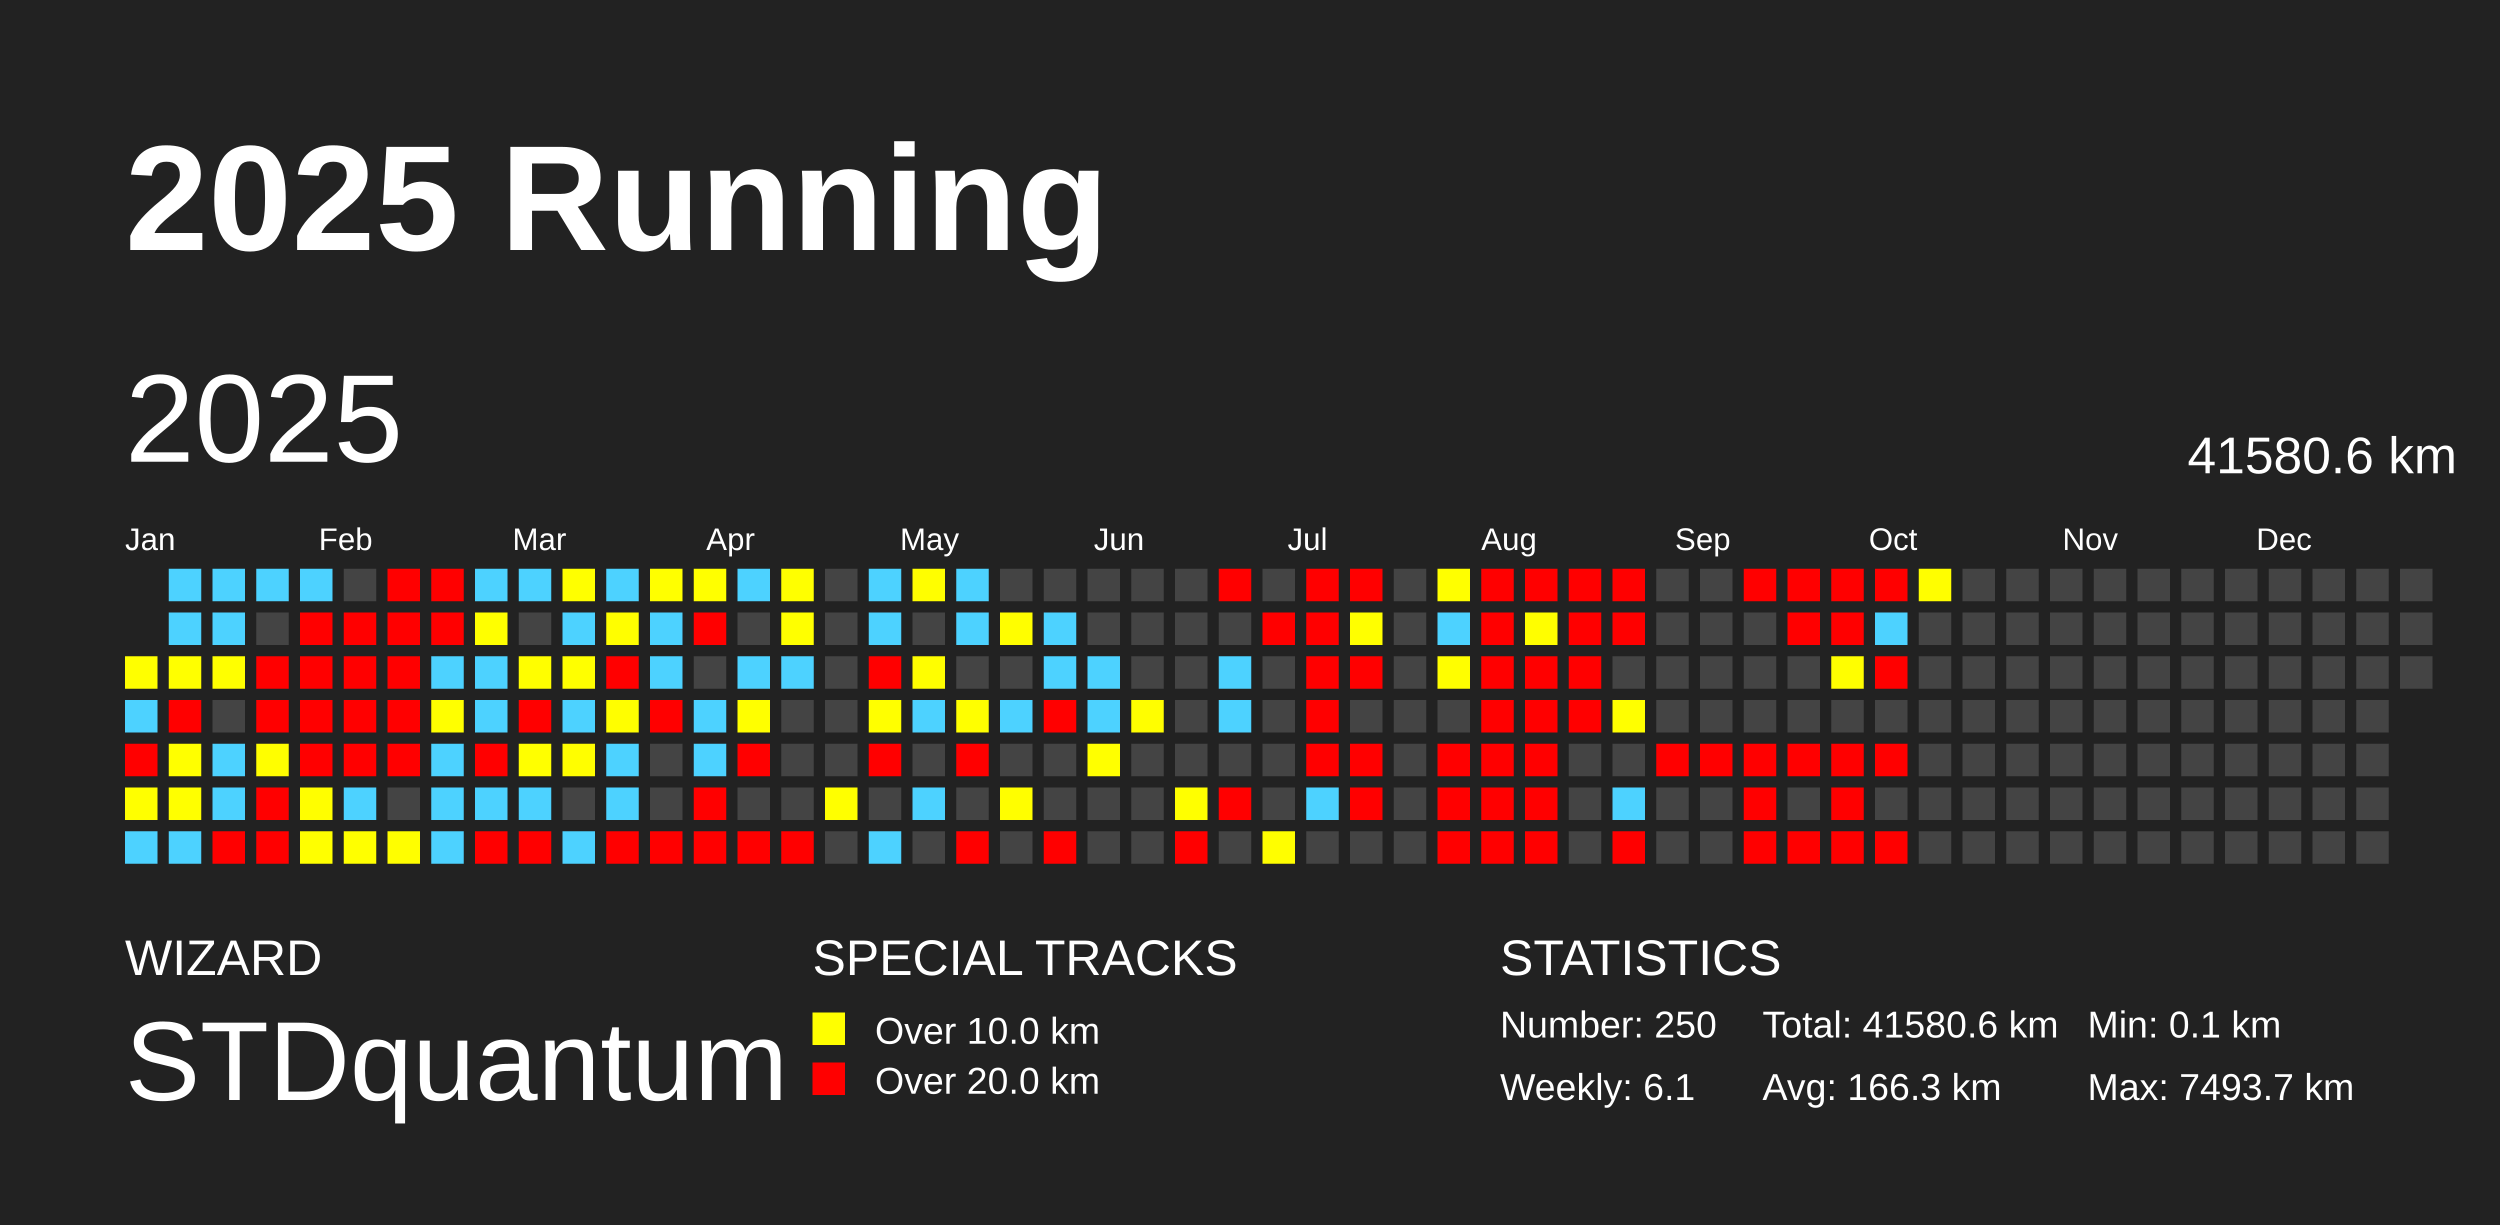
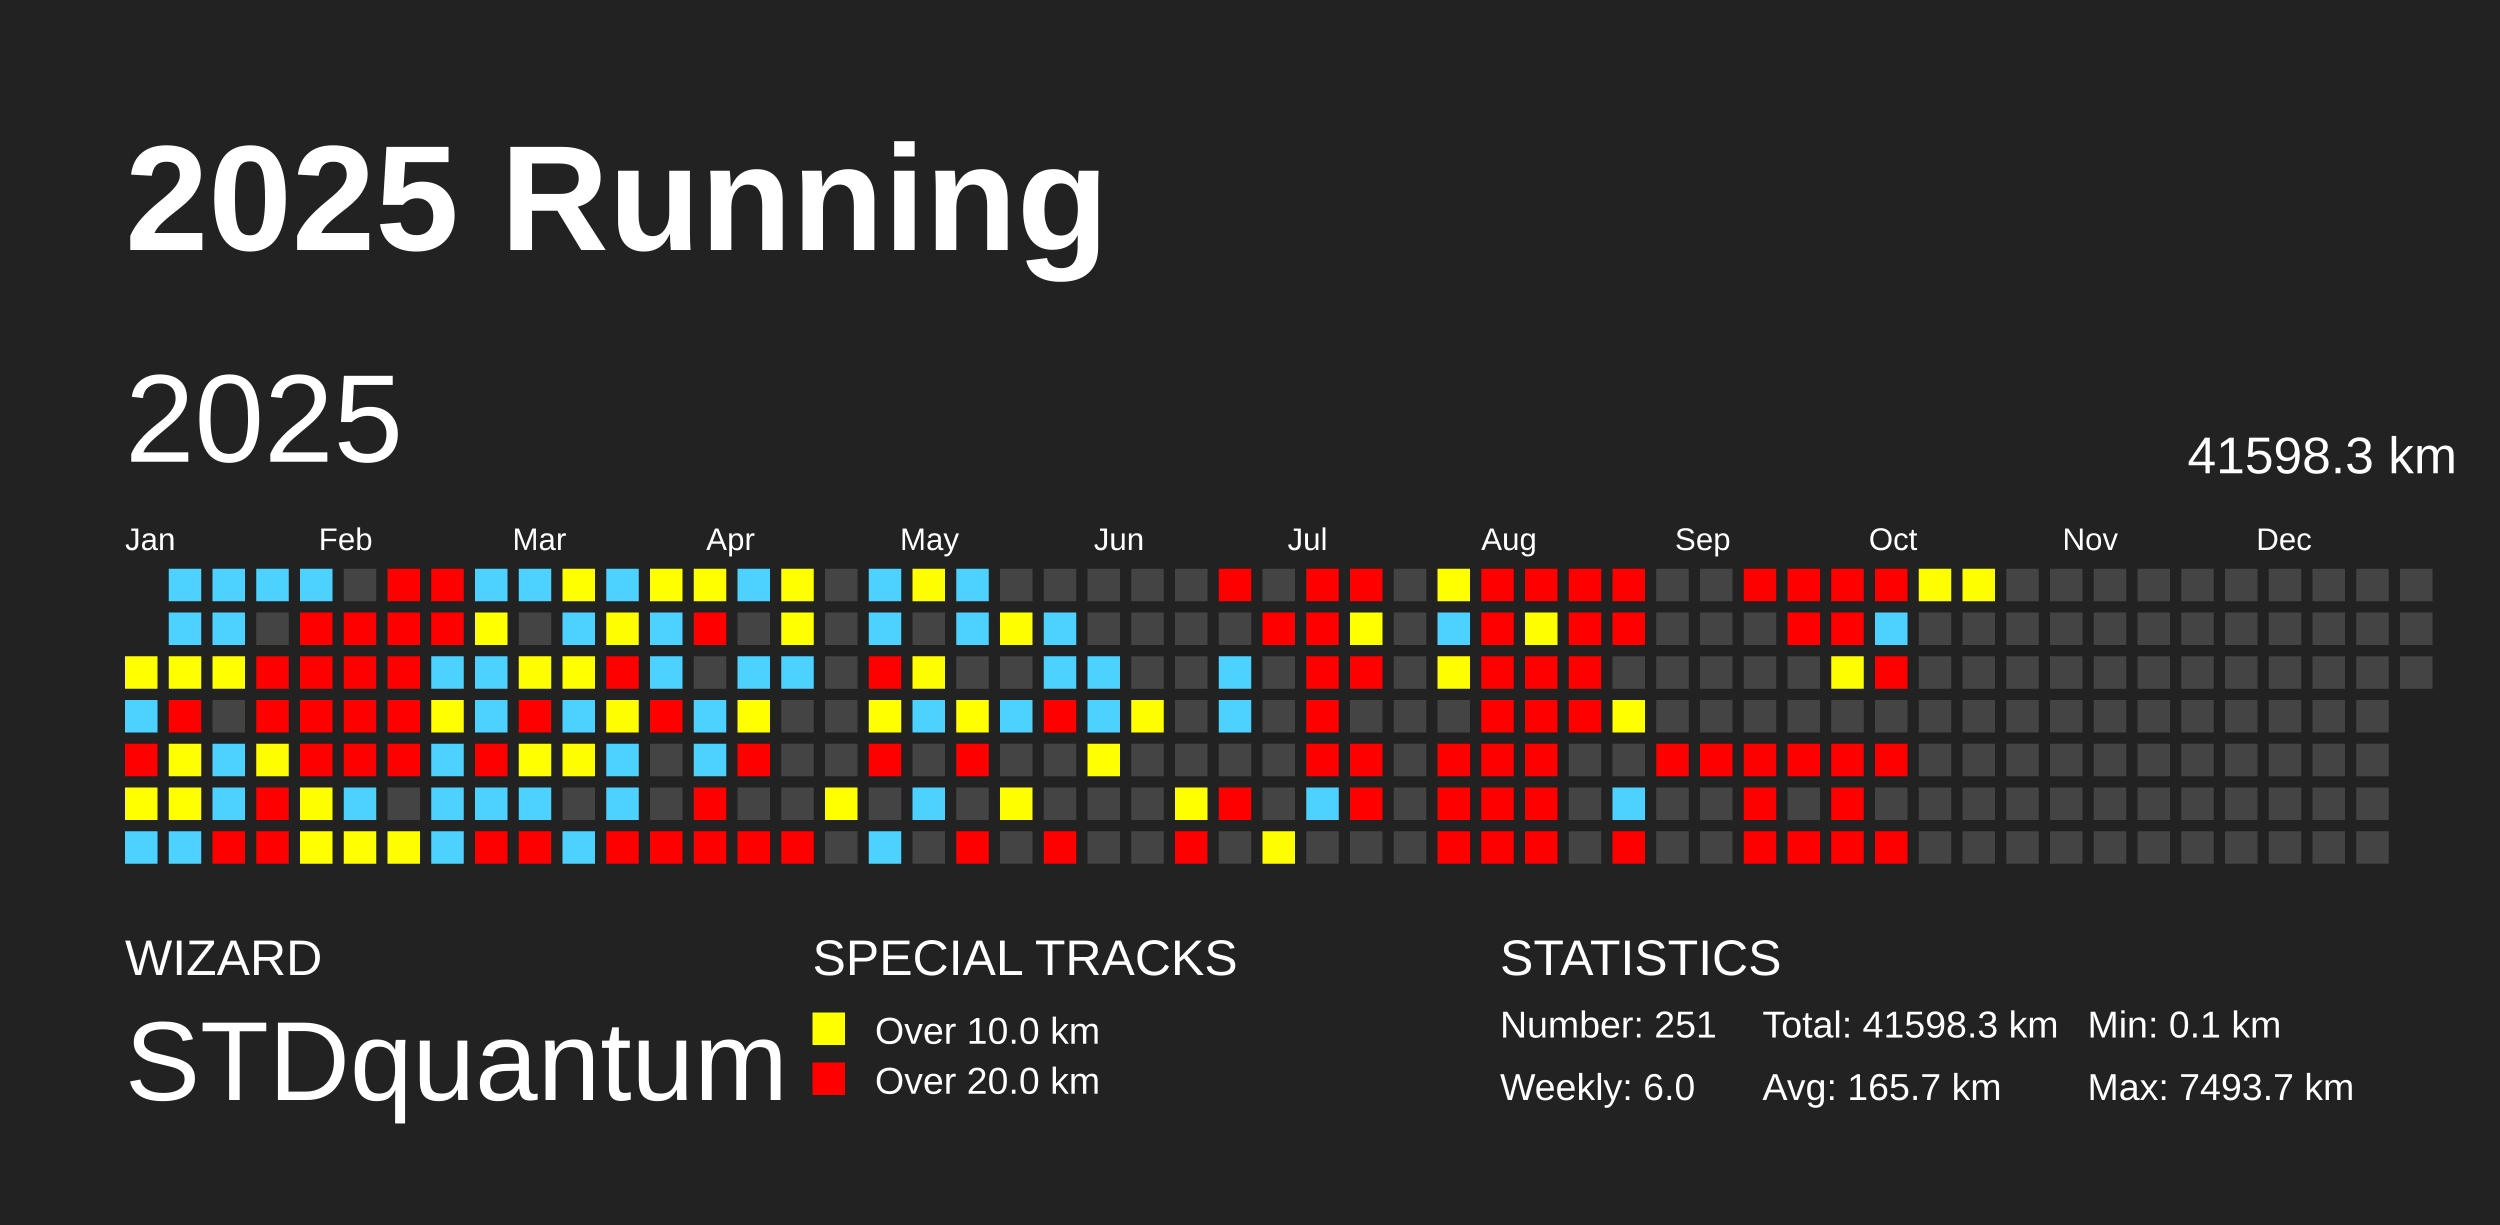
<svg xmlns="http://www.w3.org/2000/svg" baseProfile="full" height="98mm" version="1.1" viewBox="0,0,200,98" width="200mm">
  <defs />
  <rect fill="#222222" height="98" width="200" x="0" y="0" />
  <text fill="#FFFFFF" style="font-size:12px; font-family:Arial; font-weight:bold;" x="10" y="20">2025 Running</text>
  <text fill="#FFFFFF" style="font-size:4px; font-family:Arial" x="10" y="78">WIZARD</text>
  <text fill="#FFFFFF" style="font-size:9px; font-family:Arial" x="10" y="88">STDquantum</text>
  <text fill="#FFFFFF" style="font-size:4px; font-family:Arial" x="65" y="78">SPECIAL TRACKS</text>
  <rect fill="yellow" height="2.6" width="2.6" x="65" y="81" />
  <text fill="#FFFFFF" style="font-size:3px; font-family:Arial" x="70" y="83.5">Over 10.0 km</text>
  <rect fill="red" height="2.6" width="2.6" x="65" y="85" />
  <text fill="#FFFFFF" style="font-size:3px; font-family:Arial" x="70" y="87.5">Over 20.0 km</text>
  <text fill="#FFFFFF" style="font-size:4px; font-family:Arial" x="120" y="78">STATISTICS</text>
-   <text fill="#FFFFFF" style="font-size:3px; font-family:Arial" x="120" y="83">Number: 250</text>
-   <text fill="#FFFFFF" style="font-size:3px; font-family:Arial" x="120" y="88">Weekly: 6.1</text>
-   <text fill="#FFFFFF" style="font-size:3px; font-family:Arial" x="141" y="83">Total: 41580.6 km</text>
-   <text fill="#FFFFFF" style="font-size:3px; font-family:Arial" x="141" y="88">Avg: 166.3 km</text>
+   <text fill="#FFFFFF" style="font-size:3px; font-family:Arial" x="120" y="83">Number: 251</text>
+   <text fill="#FFFFFF" style="font-size:3px; font-family:Arial" x="120" y="88">Weekly: 6.0</text>
+   <text fill="#FFFFFF" style="font-size:3px; font-family:Arial" x="141" y="83">Total: 41598.3 km</text>
+   <text fill="#FFFFFF" style="font-size:3px; font-family:Arial" x="141" y="88">Avg: 165.7 km</text>
  <text fill="#FFFFFF" style="font-size:3px; font-family:Arial" x="167" y="83">Min: 0.1 km</text>
  <text fill="#FFFFFF" style="font-size:3px; font-family:Arial" x="167" y="88">Max: 7493.7 km</text>
  <text dominant-baseline="hanging" fill="#FFFFFF" style="font-size:10.0px; font-family:Arial;" x="10" y="30">2025</text>
-   <text dominant-baseline="hanging" fill="#FFFFFF" style="font-size:4.125px; font-family:Arial;" x="175" y="35">41580.6 km</text>
+   <text dominant-baseline="hanging" fill="#FFFFFF" style="font-size:4.125px; font-family:Arial;" x="175" y="35">41598.3 km</text>
  <text fill="#FFFFFF" style="font-size:2.5px; font-family:Arial" x="10.0" y="44">Jan</text>
  <text fill="#FFFFFF" style="font-size:2.5px; font-family:Arial" x="25.5" y="44">Feb</text>
  <text fill="#FFFFFF" style="font-size:2.5px; font-family:Arial" x="41.0" y="44">Mar</text>
  <text fill="#FFFFFF" style="font-size:2.5px; font-family:Arial" x="56.5" y="44">Apr</text>
  <text fill="#FFFFFF" style="font-size:2.5px; font-family:Arial" x="72.0" y="44">May</text>
  <text fill="#FFFFFF" style="font-size:2.5px; font-family:Arial" x="87.5" y="44">Jun</text>
  <text fill="#FFFFFF" style="font-size:2.5px; font-family:Arial" x="103.0" y="44">Jul</text>
  <text fill="#FFFFFF" style="font-size:2.5px; font-family:Arial" x="118.5" y="44">Aug</text>
  <text fill="#FFFFFF" style="font-size:2.5px; font-family:Arial" x="134.0" y="44">Sep</text>
  <text fill="#FFFFFF" style="font-size:2.5px; font-family:Arial" x="149.5" y="44">Oct</text>
  <text fill="#FFFFFF" style="font-size:2.5px; font-family:Arial" x="165.0" y="44">Nov</text>
  <text fill="#FFFFFF" style="font-size:2.5px; font-family:Arial" x="180.5" y="44">Dec</text>
  <rect fill="#ffff00" height="2.6" width="2.6" x="10.0" y="52.5" />
  <rect fill="#4dd2ff" height="2.6" width="2.6" x="10.0" y="56.0" />
  <rect fill="red" height="2.6" width="2.6" x="10.0" y="59.5" />
  <rect fill="#ffff00" height="2.6" width="2.6" x="10.0" y="63.0" />
  <rect fill="#4dd2ff" height="2.6" width="2.6" x="10.0" y="66.5" />
  <rect fill="#4dd2ff" height="2.6" width="2.6" x="13.5" y="45.5" />
  <rect fill="#4dd2ff" height="2.6" width="2.6" x="13.5" y="49.0" />
  <rect fill="#ffff00" height="2.6" width="2.6" x="13.5" y="52.5" />
  <rect fill="red" height="2.6" width="2.6" x="13.5" y="56.0" />
  <rect fill="#ffff00" height="2.6" width="2.6" x="13.5" y="59.5" />
  <rect fill="#ffff00" height="2.6" width="2.6" x="13.5" y="63.0" />
  <rect fill="#4dd2ff" height="2.6" width="2.6" x="13.5" y="66.5" />
  <rect fill="#4dd2ff" height="2.6" width="2.6" x="17.0" y="45.5" />
  <rect fill="#4dd2ff" height="2.6" width="2.6" x="17.0" y="49.0" />
  <rect fill="#ffff00" height="2.6" width="2.6" x="17.0" y="52.5" />
  <rect fill="#444444" height="2.6" width="2.6" x="17.0" y="56.0" />
  <rect fill="#4dd2ff" height="2.6" width="2.6" x="17.0" y="59.5" />
  <rect fill="#4dd2ff" height="2.6" width="2.6" x="17.0" y="63.0" />
  <rect fill="red" height="2.6" width="2.6" x="17.0" y="66.5" />
  <rect fill="#4dd2ff" height="2.6" width="2.6" x="20.5" y="45.5" />
  <rect fill="#444444" height="2.6" width="2.6" x="20.5" y="49.0" />
  <rect fill="red" height="2.6" width="2.6" x="20.5" y="52.5" />
  <rect fill="red" height="2.6" width="2.6" x="20.5" y="56.0" />
  <rect fill="#fffe00" height="2.6" width="2.6" x="20.5" y="59.5" />
  <rect fill="red" height="2.6" width="2.6" x="20.5" y="63.0" />
  <rect fill="red" height="2.6" width="2.6" x="20.5" y="66.5" />
  <rect fill="#4dd2ff" height="2.6" width="2.6" x="24.0" y="45.5" />
  <rect fill="red" height="2.6" width="2.6" x="24.0" y="49.0" />
  <rect fill="red" height="2.6" width="2.6" x="24.0" y="52.5" />
  <rect fill="red" height="2.6" width="2.6" x="24.0" y="56.0" />
  <rect fill="red" height="2.6" width="2.6" x="24.0" y="59.5" />
  <rect fill="#fffe00" height="2.6" width="2.6" x="24.0" y="63.0" />
  <rect fill="#ffff00" height="2.6" width="2.6" x="24.0" y="66.5" />
  <rect fill="#444444" height="2.6" width="2.6" x="27.5" y="45.5" />
  <rect fill="red" height="2.6" width="2.6" x="27.5" y="49.0" />
  <rect fill="red" height="2.6" width="2.6" x="27.5" y="52.5" />
  <rect fill="red" height="2.6" width="2.6" x="27.5" y="56.0" />
  <rect fill="red" height="2.6" width="2.6" x="27.5" y="59.5" />
  <rect fill="#4dd2ff" height="2.6" width="2.6" x="27.5" y="63.0" />
  <rect fill="#ffff00" height="2.6" width="2.6" x="27.5" y="66.5" />
  <rect fill="red" height="2.6" width="2.6" x="31.0" y="45.5" />
  <rect fill="red" height="2.6" width="2.6" x="31.0" y="49.0" />
  <rect fill="red" height="2.6" width="2.6" x="31.0" y="52.5" />
  <rect fill="red" height="2.6" width="2.6" x="31.0" y="56.0" />
  <rect fill="red" height="2.6" width="2.6" x="31.0" y="59.5" />
  <rect fill="#444444" height="2.6" width="2.6" x="31.0" y="63.0" />
  <rect fill="#fffe00" height="2.6" width="2.6" x="31.0" y="66.5" />
  <rect fill="red" height="2.6" width="2.6" x="34.5" y="45.5" />
  <rect fill="red" height="2.6" width="2.6" x="34.5" y="49.0" />
  <rect fill="#4dd2ff" height="2.6" width="2.6" x="34.5" y="52.5" />
  <rect fill="#ffff00" height="2.6" width="2.6" x="34.5" y="56.0" />
  <rect fill="#4dd2ff" height="2.6" width="2.6" x="34.5" y="59.5" />
  <rect fill="#4dd2ff" height="2.6" width="2.6" x="34.5" y="63.0" />
  <rect fill="#4dd2ff" height="2.6" width="2.6" x="34.5" y="66.5" />
  <rect fill="#4dd2ff" height="2.6" width="2.6" x="38.0" y="45.5" />
  <rect fill="#ffff00" height="2.6" width="2.6" x="38.0" y="49.0" />
  <rect fill="#4dd2ff" height="2.6" width="2.6" x="38.0" y="52.5" />
  <rect fill="#4dd2ff" height="2.6" width="2.6" x="38.0" y="56.0" />
  <rect fill="red" height="2.6" width="2.6" x="38.0" y="59.5" />
  <rect fill="#4dd2ff" height="2.6" width="2.6" x="38.0" y="63.0" />
  <rect fill="red" height="2.6" width="2.6" x="38.0" y="66.5" />
  <rect fill="#4dd2ff" height="2.6" width="2.6" x="41.5" y="45.5" />
  <rect fill="#444444" height="2.6" width="2.6" x="41.5" y="49.0" />
  <rect fill="#fffe00" height="2.6" width="2.6" x="41.5" y="52.5" />
  <rect fill="red" height="2.6" width="2.6" x="41.5" y="56.0" />
  <rect fill="#ffff00" height="2.6" width="2.6" x="41.5" y="59.5" />
  <rect fill="#4dd2ff" height="2.6" width="2.6" x="41.5" y="63.0" />
  <rect fill="red" height="2.6" width="2.6" x="41.5" y="66.5" />
  <rect fill="#ffff00" height="2.6" width="2.6" x="45.0" y="45.5" />
  <rect fill="#4dd2ff" height="2.6" width="2.6" x="45.0" y="49.0" />
  <rect fill="#ffff00" height="2.6" width="2.6" x="45.0" y="52.5" />
  <rect fill="#4dd2ff" height="2.6" width="2.6" x="45.0" y="56.0" />
  <rect fill="#fffe00" height="2.6" width="2.6" x="45.0" y="59.5" />
  <rect fill="#444444" height="2.6" width="2.6" x="45.0" y="63.0" />
  <rect fill="#4dd2ff" height="2.6" width="2.6" x="45.0" y="66.5" />
  <rect fill="#4dd2ff" height="2.6" width="2.6" x="48.5" y="45.5" />
  <rect fill="#fffe00" height="2.6" width="2.6" x="48.5" y="49.0" />
  <rect fill="red" height="2.6" width="2.6" x="48.5" y="52.5" />
  <rect fill="#fffe00" height="2.6" width="2.6" x="48.5" y="56.0" />
  <rect fill="#4dd2ff" height="2.6" width="2.6" x="48.5" y="59.5" />
  <rect fill="#4dd2ff" height="2.6" width="2.6" x="48.5" y="63.0" />
  <rect fill="red" height="2.6" width="2.6" x="48.5" y="66.5" />
  <rect fill="#ffff00" height="2.6" width="2.6" x="52.0" y="45.5" />
  <rect fill="#4dd2ff" height="2.6" width="2.6" x="52.0" y="49.0" />
  <rect fill="#4dd2ff" height="2.6" width="2.6" x="52.0" y="52.5" />
  <rect fill="red" height="2.6" width="2.6" x="52.0" y="56.0" />
  <rect fill="#444444" height="2.6" width="2.6" x="52.0" y="59.5" />
  <rect fill="#444444" height="2.6" width="2.6" x="52.0" y="63.0" />
  <rect fill="red" height="2.6" width="2.6" x="52.0" y="66.5" />
  <rect fill="#ffff00" height="2.6" width="2.6" x="55.5" y="45.5" />
  <rect fill="red" height="2.6" width="2.6" x="55.5" y="49.0" />
  <rect fill="#444444" height="2.6" width="2.6" x="55.5" y="52.5" />
  <rect fill="#4dd2ff" height="2.6" width="2.6" x="55.5" y="56.0" />
  <rect fill="#4dd2ff" height="2.6" width="2.6" x="55.5" y="59.5" />
  <rect fill="red" height="2.6" width="2.6" x="55.5" y="63.0" />
  <rect fill="red" height="2.6" width="2.6" x="55.5" y="66.5" />
  <rect fill="#4dd2ff" height="2.6" width="2.6" x="59.0" y="45.5" />
  <rect fill="#444444" height="2.6" width="2.6" x="59.0" y="49.0" />
  <rect fill="#4dd2ff" height="2.6" width="2.6" x="59.0" y="52.5" />
  <rect fill="#ffff00" height="2.6" width="2.6" x="59.0" y="56.0" />
  <rect fill="red" height="2.6" width="2.6" x="59.0" y="59.5" />
  <rect fill="#444444" height="2.6" width="2.6" x="59.0" y="63.0" />
  <rect fill="red" height="2.6" width="2.6" x="59.0" y="66.5" />
  <rect fill="#ffff00" height="2.6" width="2.6" x="62.5" y="45.5" />
  <rect fill="#ffff00" height="2.6" width="2.6" x="62.5" y="49.0" />
  <rect fill="#4dd2ff" height="2.6" width="2.6" x="62.5" y="52.5" />
  <rect fill="#444444" height="2.6" width="2.6" x="62.5" y="56.0" />
  <rect fill="#444444" height="2.6" width="2.6" x="62.5" y="59.5" />
  <rect fill="#444444" height="2.6" width="2.6" x="62.5" y="63.0" />
  <rect fill="red" height="2.6" width="2.6" x="62.5" y="66.5" />
  <rect fill="#444444" height="2.6" width="2.6" x="66.0" y="45.5" />
  <rect fill="#444444" height="2.6" width="2.6" x="66.0" y="49.0" />
  <rect fill="#444444" height="2.6" width="2.6" x="66.0" y="52.5" />
  <rect fill="#444444" height="2.6" width="2.6" x="66.0" y="56.0" />
  <rect fill="#444444" height="2.6" width="2.6" x="66.0" y="59.5" />
  <rect fill="#ffff00" height="2.6" width="2.6" x="66.0" y="63.0" />
  <rect fill="#444444" height="2.6" width="2.6" x="66.0" y="66.5" />
  <rect fill="#4dd2ff" height="2.6" width="2.6" x="69.5" y="45.5" />
  <rect fill="#4dd2ff" height="2.6" width="2.6" x="69.5" y="49.0" />
  <rect fill="red" height="2.6" width="2.6" x="69.5" y="52.5" />
  <rect fill="#ffff00" height="2.6" width="2.6" x="69.5" y="56.0" />
  <rect fill="red" height="2.6" width="2.6" x="69.5" y="59.5" />
  <rect fill="#444444" height="2.6" width="2.6" x="69.5" y="63.0" />
  <rect fill="#4dd2ff" height="2.6" width="2.6" x="69.5" y="66.5" />
  <rect fill="#fffe00" height="2.6" width="2.6" x="73.0" y="45.5" />
  <rect fill="#444444" height="2.6" width="2.6" x="73.0" y="49.0" />
  <rect fill="#fffe00" height="2.6" width="2.6" x="73.0" y="52.5" />
  <rect fill="#4dd2ff" height="2.6" width="2.6" x="73.0" y="56.0" />
  <rect fill="#444444" height="2.6" width="2.6" x="73.0" y="59.5" />
  <rect fill="#4dd2ff" height="2.6" width="2.6" x="73.0" y="63.0" />
  <rect fill="#444444" height="2.6" width="2.6" x="73.0" y="66.5" />
  <rect fill="#4dd2ff" height="2.6" width="2.6" x="76.5" y="45.5" />
  <rect fill="#4dd2ff" height="2.6" width="2.6" x="76.5" y="49.0" />
  <rect fill="#444444" height="2.6" width="2.6" x="76.5" y="52.5" />
  <rect fill="#ffff00" height="2.6" width="2.6" x="76.5" y="56.0" />
  <rect fill="red" height="2.6" width="2.6" x="76.5" y="59.5" />
  <rect fill="#444444" height="2.6" width="2.6" x="76.5" y="63.0" />
  <rect fill="red" height="2.6" width="2.6" x="76.5" y="66.5" />
  <rect fill="#444444" height="2.6" width="2.6" x="80.0" y="45.5" />
  <rect fill="#fffe00" height="2.6" width="2.6" x="80.0" y="49.0" />
  <rect fill="#444444" height="2.6" width="2.6" x="80.0" y="52.5" />
  <rect fill="#4dd2ff" height="2.6" width="2.6" x="80.0" y="56.0" />
  <rect fill="#444444" height="2.6" width="2.6" x="80.0" y="59.5" />
  <rect fill="#fffe00" height="2.6" width="2.6" x="80.0" y="63.0" />
  <rect fill="#444444" height="2.6" width="2.6" x="80.0" y="66.5" />
  <rect fill="#444444" height="2.6" width="2.6" x="83.5" y="45.5" />
  <rect fill="#4dd2ff" height="2.6" width="2.6" x="83.5" y="49.0" />
  <rect fill="#4dd2ff" height="2.6" width="2.6" x="83.5" y="52.5" />
  <rect fill="red" height="2.6" width="2.6" x="83.5" y="56.0" />
  <rect fill="#444444" height="2.6" width="2.6" x="83.5" y="59.5" />
  <rect fill="#444444" height="2.6" width="2.6" x="83.5" y="63.0" />
  <rect fill="red" height="2.6" width="2.6" x="83.5" y="66.5" />
  <rect fill="#444444" height="2.6" width="2.6" x="87.0" y="45.5" />
  <rect fill="#444444" height="2.6" width="2.6" x="87.0" y="49.0" />
  <rect fill="#4dd2ff" height="2.6" width="2.6" x="87.0" y="52.5" />
  <rect fill="#4dd2ff" height="2.6" width="2.6" x="87.0" y="56.0" />
  <rect fill="#ffff00" height="2.6" width="2.6" x="87.0" y="59.5" />
  <rect fill="#444444" height="2.6" width="2.6" x="87.0" y="63.0" />
  <rect fill="#444444" height="2.6" width="2.6" x="87.0" y="66.5" />
  <rect fill="#444444" height="2.6" width="2.6" x="90.5" y="45.5" />
  <rect fill="#444444" height="2.6" width="2.6" x="90.5" y="49.0" />
  <rect fill="#444444" height="2.6" width="2.6" x="90.5" y="52.5" />
  <rect fill="#fffe00" height="2.6" width="2.6" x="90.5" y="56.0" />
  <rect fill="#444444" height="2.6" width="2.6" x="90.5" y="59.5" />
  <rect fill="#444444" height="2.6" width="2.6" x="90.5" y="63.0" />
  <rect fill="#444444" height="2.6" width="2.6" x="90.5" y="66.5" />
  <rect fill="#444444" height="2.6" width="2.6" x="94.0" y="45.5" />
  <rect fill="#444444" height="2.6" width="2.6" x="94.0" y="49.0" />
  <rect fill="#444444" height="2.6" width="2.6" x="94.0" y="52.5" />
  <rect fill="#444444" height="2.6" width="2.6" x="94.0" y="56.0" />
  <rect fill="#444444" height="2.6" width="2.6" x="94.0" y="59.5" />
  <rect fill="#ffff00" height="2.6" width="2.6" x="94.0" y="63.0" />
  <rect fill="red" height="2.6" width="2.6" x="94.0" y="66.5" />
  <rect fill="red" height="2.6" width="2.6" x="97.5" y="45.5" />
  <rect fill="#444444" height="2.6" width="2.6" x="97.5" y="49.0" />
  <rect fill="#4dd2ff" height="2.6" width="2.6" x="97.5" y="52.5" />
  <rect fill="#4dd2ff" height="2.6" width="2.6" x="97.5" y="56.0" />
  <rect fill="#444444" height="2.6" width="2.6" x="97.5" y="59.5" />
  <rect fill="red" height="2.6" width="2.6" x="97.5" y="63.0" />
  <rect fill="#444444" height="2.6" width="2.6" x="97.5" y="66.5" />
  <rect fill="#444444" height="2.6" width="2.6" x="101.0" y="45.5" />
  <rect fill="red" height="2.6" width="2.6" x="101.0" y="49.0" />
  <rect fill="#444444" height="2.6" width="2.6" x="101.0" y="52.5" />
  <rect fill="#444444" height="2.6" width="2.6" x="101.0" y="56.0" />
  <rect fill="#444444" height="2.6" width="2.6" x="101.0" y="59.5" />
  <rect fill="#444444" height="2.6" width="2.6" x="101.0" y="63.0" />
  <rect fill="#fffe00" height="2.6" width="2.6" x="101.0" y="66.5" />
  <rect fill="red" height="2.6" width="2.6" x="104.5" y="45.5" />
  <rect fill="red" height="2.6" width="2.6" x="104.5" y="49.0" />
  <rect fill="red" height="2.6" width="2.6" x="104.5" y="52.5" />
  <rect fill="red" height="2.6" width="2.6" x="104.5" y="56.0" />
  <rect fill="red" height="2.6" width="2.6" x="104.5" y="59.5" />
  <rect fill="#4dd2ff" height="2.6" width="2.6" x="104.5" y="63.0" />
  <rect fill="#444444" height="2.6" width="2.6" x="104.5" y="66.5" />
  <rect fill="red" height="2.6" width="2.6" x="108.0" y="45.5" />
  <rect fill="#ffff00" height="2.6" width="2.6" x="108.0" y="49.0" />
  <rect fill="red" height="2.6" width="2.6" x="108.0" y="52.5" />
  <rect fill="#444444" height="2.6" width="2.6" x="108.0" y="56.0" />
  <rect fill="red" height="2.6" width="2.6" x="108.0" y="59.5" />
  <rect fill="red" height="2.6" width="2.6" x="108.0" y="63.0" />
  <rect fill="#444444" height="2.6" width="2.6" x="108.0" y="66.5" />
  <rect fill="#444444" height="2.6" width="2.6" x="111.5" y="45.5" />
  <rect fill="#444444" height="2.6" width="2.6" x="111.5" y="49.0" />
  <rect fill="#444444" height="2.6" width="2.6" x="111.5" y="52.5" />
  <rect fill="#444444" height="2.6" width="2.6" x="111.5" y="56.0" />
  <rect fill="#444444" height="2.6" width="2.6" x="111.5" y="59.5" />
  <rect fill="#444444" height="2.6" width="2.6" x="111.5" y="63.0" />
  <rect fill="#444444" height="2.6" width="2.6" x="111.5" y="66.5" />
  <rect fill="#ffff00" height="2.6" width="2.6" x="115.0" y="45.5" />
  <rect fill="#4dd2ff" height="2.6" width="2.6" x="115.0" y="49.0" />
  <rect fill="#fffe00" height="2.6" width="2.6" x="115.0" y="52.5" />
  <rect fill="#444444" height="2.6" width="2.6" x="115.0" y="56.0" />
  <rect fill="red" height="2.6" width="2.6" x="115.0" y="59.5" />
  <rect fill="red" height="2.6" width="2.6" x="115.0" y="63.0" />
  <rect fill="red" height="2.6" width="2.6" x="115.0" y="66.5" />
  <rect fill="red" height="2.6" width="2.6" x="118.5" y="45.5" />
  <rect fill="red" height="2.6" width="2.6" x="118.5" y="49.0" />
  <rect fill="red" height="2.6" width="2.6" x="118.5" y="52.5" />
  <rect fill="red" height="2.6" width="2.6" x="118.5" y="56.0" />
  <rect fill="red" height="2.6" width="2.6" x="118.5" y="59.5" />
  <rect fill="red" height="2.6" width="2.6" x="118.5" y="63.0" />
  <rect fill="red" height="2.6" width="2.6" x="118.5" y="66.5" />
  <rect fill="red" height="2.6" width="2.6" x="122.0" y="45.5" />
  <rect fill="#fffe00" height="2.6" width="2.6" x="122.0" y="49.0" />
  <rect fill="red" height="2.6" width="2.6" x="122.0" y="52.5" />
  <rect fill="red" height="2.6" width="2.6" x="122.0" y="56.0" />
  <rect fill="red" height="2.6" width="2.6" x="122.0" y="59.5" />
  <rect fill="red" height="2.6" width="2.6" x="122.0" y="63.0" />
  <rect fill="red" height="2.6" width="2.6" x="122.0" y="66.5" />
  <rect fill="red" height="2.6" width="2.6" x="125.5" y="45.5" />
  <rect fill="red" height="2.6" width="2.6" x="125.5" y="49.0" />
  <rect fill="red" height="2.6" width="2.6" x="125.5" y="52.5" />
  <rect fill="red" height="2.6" width="2.6" x="125.5" y="56.0" />
  <rect fill="#444444" height="2.6" width="2.6" x="125.5" y="59.5" />
  <rect fill="#444444" height="2.6" width="2.6" x="125.5" y="63.0" />
  <rect fill="#444444" height="2.6" width="2.6" x="125.5" y="66.5" />
  <rect fill="red" height="2.6" width="2.6" x="129.0" y="45.5" />
  <rect fill="red" height="2.6" width="2.6" x="129.0" y="49.0" />
  <rect fill="#444444" height="2.6" width="2.6" x="129.0" y="52.5" />
  <rect fill="#ffff00" height="2.6" width="2.6" x="129.0" y="56.0" />
  <rect fill="#444444" height="2.6" width="2.6" x="129.0" y="59.5" />
  <rect fill="#4dd2ff" height="2.6" width="2.6" x="129.0" y="63.0" />
  <rect fill="red" height="2.6" width="2.6" x="129.0" y="66.5" />
  <rect fill="#444444" height="2.6" width="2.6" x="132.5" y="45.5" />
  <rect fill="#444444" height="2.6" width="2.6" x="132.5" y="49.0" />
  <rect fill="#444444" height="2.6" width="2.6" x="132.5" y="52.5" />
  <rect fill="#444444" height="2.6" width="2.6" x="132.5" y="56.0" />
  <rect fill="red" height="2.6" width="2.6" x="132.5" y="59.5" />
  <rect fill="#444444" height="2.6" width="2.6" x="132.5" y="63.0" />
  <rect fill="#444444" height="2.6" width="2.6" x="132.5" y="66.5" />
  <rect fill="#444444" height="2.6" width="2.6" x="136.0" y="45.5" />
  <rect fill="#444444" height="2.6" width="2.6" x="136.0" y="49.0" />
  <rect fill="#444444" height="2.6" width="2.6" x="136.0" y="52.5" />
  <rect fill="#444444" height="2.6" width="2.6" x="136.0" y="56.0" />
  <rect fill="red" height="2.6" width="2.6" x="136.0" y="59.5" />
  <rect fill="#444444" height="2.6" width="2.6" x="136.0" y="63.0" />
  <rect fill="#444444" height="2.6" width="2.6" x="136.0" y="66.5" />
  <rect fill="red" height="2.6" width="2.6" x="139.5" y="45.5" />
  <rect fill="#444444" height="2.6" width="2.6" x="139.5" y="49.0" />
  <rect fill="#444444" height="2.6" width="2.6" x="139.5" y="52.5" />
  <rect fill="#444444" height="2.6" width="2.6" x="139.5" y="56.0" />
  <rect fill="red" height="2.6" width="2.6" x="139.5" y="59.5" />
  <rect fill="red" height="2.6" width="2.6" x="139.5" y="63.0" />
  <rect fill="red" height="2.6" width="2.6" x="139.5" y="66.5" />
  <rect fill="red" height="2.6" width="2.6" x="143.0" y="45.5" />
  <rect fill="red" height="2.6" width="2.6" x="143.0" y="49.0" />
  <rect fill="#444444" height="2.6" width="2.6" x="143.0" y="52.5" />
  <rect fill="#444444" height="2.6" width="2.6" x="143.0" y="56.0" />
  <rect fill="red" height="2.6" width="2.6" x="143.0" y="59.5" />
  <rect fill="#444444" height="2.6" width="2.6" x="143.0" y="63.0" />
  <rect fill="red" height="2.6" width="2.6" x="143.0" y="66.5" />
  <rect fill="red" height="2.6" width="2.6" x="146.5" y="45.5" />
  <rect fill="red" height="2.6" width="2.6" x="146.5" y="49.0" />
  <rect fill="#fffe00" height="2.6" width="2.6" x="146.5" y="52.5" />
  <rect fill="#444444" height="2.6" width="2.6" x="146.5" y="56.0" />
  <rect fill="red" height="2.6" width="2.6" x="146.5" y="59.5" />
  <rect fill="red" height="2.6" width="2.6" x="146.5" y="63.0" />
  <rect fill="red" height="2.6" width="2.6" x="146.5" y="66.5" />
  <rect fill="red" height="2.6" width="2.6" x="150.0" y="45.5" />
  <rect fill="#4dd2ff" height="2.6" width="2.6" x="150.0" y="49.0" />
  <rect fill="red" height="2.6" width="2.6" x="150.0" y="52.5" />
  <rect fill="#444444" height="2.6" width="2.6" x="150.0" y="56.0" />
  <rect fill="red" height="2.6" width="2.6" x="150.0" y="59.5" />
  <rect fill="#444444" height="2.6" width="2.6" x="150.0" y="63.0" />
  <rect fill="red" height="2.6" width="2.6" x="150.0" y="66.5" />
  <rect fill="#fffe00" height="2.6" width="2.6" x="153.5" y="45.5" />
  <rect fill="#444444" height="2.6" width="2.6" x="153.5" y="49.0" />
  <rect fill="#444444" height="2.6" width="2.6" x="153.5" y="52.5" />
  <rect fill="#444444" height="2.6" width="2.6" x="153.5" y="56.0" />
  <rect fill="#444444" height="2.6" width="2.6" x="153.5" y="59.5" />
  <rect fill="#444444" height="2.6" width="2.6" x="153.5" y="63.0" />
  <rect fill="#444444" height="2.6" width="2.6" x="153.5" y="66.5" />
-   <rect fill="#444444" height="2.6" width="2.6" x="157.0" y="45.5" />
+   <rect fill="#fffe00" height="2.6" width="2.6" x="157.0" y="45.5" />
  <rect fill="#444444" height="2.6" width="2.6" x="157.0" y="49.0" />
  <rect fill="#444444" height="2.6" width="2.6" x="157.0" y="52.5" />
  <rect fill="#444444" height="2.6" width="2.6" x="157.0" y="56.0" />
  <rect fill="#444444" height="2.6" width="2.6" x="157.0" y="59.5" />
  <rect fill="#444444" height="2.6" width="2.6" x="157.0" y="63.0" />
  <rect fill="#444444" height="2.6" width="2.6" x="157.0" y="66.5" />
  <rect fill="#444444" height="2.6" width="2.6" x="160.5" y="45.5" />
  <rect fill="#444444" height="2.6" width="2.6" x="160.5" y="49.0" />
  <rect fill="#444444" height="2.6" width="2.6" x="160.5" y="52.5" />
  <rect fill="#444444" height="2.6" width="2.6" x="160.5" y="56.0" />
  <rect fill="#444444" height="2.6" width="2.6" x="160.5" y="59.5" />
  <rect fill="#444444" height="2.6" width="2.6" x="160.5" y="63.0" />
  <rect fill="#444444" height="2.6" width="2.6" x="160.5" y="66.5" />
  <rect fill="#444444" height="2.6" width="2.6" x="164.0" y="45.5" />
  <rect fill="#444444" height="2.6" width="2.6" x="164.0" y="49.0" />
  <rect fill="#444444" height="2.6" width="2.6" x="164.0" y="52.5" />
  <rect fill="#444444" height="2.6" width="2.6" x="164.0" y="56.0" />
  <rect fill="#444444" height="2.6" width="2.6" x="164.0" y="59.5" />
  <rect fill="#444444" height="2.6" width="2.6" x="164.0" y="63.0" />
  <rect fill="#444444" height="2.6" width="2.6" x="164.0" y="66.5" />
  <rect fill="#444444" height="2.6" width="2.6" x="167.5" y="45.5" />
  <rect fill="#444444" height="2.6" width="2.6" x="167.5" y="49.0" />
  <rect fill="#444444" height="2.6" width="2.6" x="167.5" y="52.5" />
  <rect fill="#444444" height="2.6" width="2.6" x="167.5" y="56.0" />
  <rect fill="#444444" height="2.6" width="2.6" x="167.5" y="59.5" />
  <rect fill="#444444" height="2.6" width="2.6" x="167.5" y="63.0" />
  <rect fill="#444444" height="2.6" width="2.6" x="167.5" y="66.5" />
  <rect fill="#444444" height="2.6" width="2.6" x="171.0" y="45.5" />
  <rect fill="#444444" height="2.6" width="2.6" x="171.0" y="49.0" />
  <rect fill="#444444" height="2.6" width="2.6" x="171.0" y="52.5" />
  <rect fill="#444444" height="2.6" width="2.6" x="171.0" y="56.0" />
  <rect fill="#444444" height="2.6" width="2.6" x="171.0" y="59.5" />
  <rect fill="#444444" height="2.6" width="2.6" x="171.0" y="63.0" />
  <rect fill="#444444" height="2.6" width="2.6" x="171.0" y="66.5" />
  <rect fill="#444444" height="2.6" width="2.6" x="174.5" y="45.5" />
  <rect fill="#444444" height="2.6" width="2.6" x="174.5" y="49.0" />
  <rect fill="#444444" height="2.6" width="2.6" x="174.5" y="52.5" />
  <rect fill="#444444" height="2.6" width="2.6" x="174.5" y="56.0" />
  <rect fill="#444444" height="2.6" width="2.6" x="174.5" y="59.5" />
  <rect fill="#444444" height="2.6" width="2.6" x="174.5" y="63.0" />
  <rect fill="#444444" height="2.6" width="2.6" x="174.5" y="66.5" />
  <rect fill="#444444" height="2.6" width="2.6" x="178.0" y="45.5" />
  <rect fill="#444444" height="2.6" width="2.6" x="178.0" y="49.0" />
  <rect fill="#444444" height="2.6" width="2.6" x="178.0" y="52.5" />
  <rect fill="#444444" height="2.6" width="2.6" x="178.0" y="56.0" />
  <rect fill="#444444" height="2.6" width="2.6" x="178.0" y="59.5" />
  <rect fill="#444444" height="2.6" width="2.6" x="178.0" y="63.0" />
  <rect fill="#444444" height="2.6" width="2.6" x="178.0" y="66.5" />
  <rect fill="#444444" height="2.6" width="2.6" x="181.5" y="45.5" />
  <rect fill="#444444" height="2.6" width="2.6" x="181.5" y="49.0" />
  <rect fill="#444444" height="2.6" width="2.6" x="181.5" y="52.5" />
  <rect fill="#444444" height="2.6" width="2.6" x="181.5" y="56.0" />
  <rect fill="#444444" height="2.6" width="2.6" x="181.5" y="59.5" />
  <rect fill="#444444" height="2.6" width="2.6" x="181.5" y="63.0" />
  <rect fill="#444444" height="2.6" width="2.6" x="181.5" y="66.5" />
  <rect fill="#444444" height="2.6" width="2.6" x="185.0" y="45.5" />
  <rect fill="#444444" height="2.6" width="2.6" x="185.0" y="49.0" />
  <rect fill="#444444" height="2.6" width="2.6" x="185.0" y="52.5" />
  <rect fill="#444444" height="2.6" width="2.6" x="185.0" y="56.0" />
  <rect fill="#444444" height="2.6" width="2.6" x="185.0" y="59.5" />
  <rect fill="#444444" height="2.6" width="2.6" x="185.0" y="63.0" />
  <rect fill="#444444" height="2.6" width="2.6" x="185.0" y="66.5" />
  <rect fill="#444444" height="2.6" width="2.6" x="188.5" y="45.5" />
  <rect fill="#444444" height="2.6" width="2.6" x="188.5" y="49.0" />
  <rect fill="#444444" height="2.6" width="2.6" x="188.5" y="52.5" />
  <rect fill="#444444" height="2.6" width="2.6" x="188.5" y="56.0" />
  <rect fill="#444444" height="2.6" width="2.6" x="188.5" y="59.5" />
  <rect fill="#444444" height="2.6" width="2.6" x="188.5" y="63.0" />
  <rect fill="#444444" height="2.6" width="2.6" x="188.5" y="66.5" />
  <rect fill="#444444" height="2.6" width="2.6" x="192.0" y="45.5" />
  <rect fill="#444444" height="2.6" width="2.6" x="192.0" y="49.0" />
  <rect fill="#444444" height="2.6" width="2.6" x="192.0" y="52.5" />
</svg>
